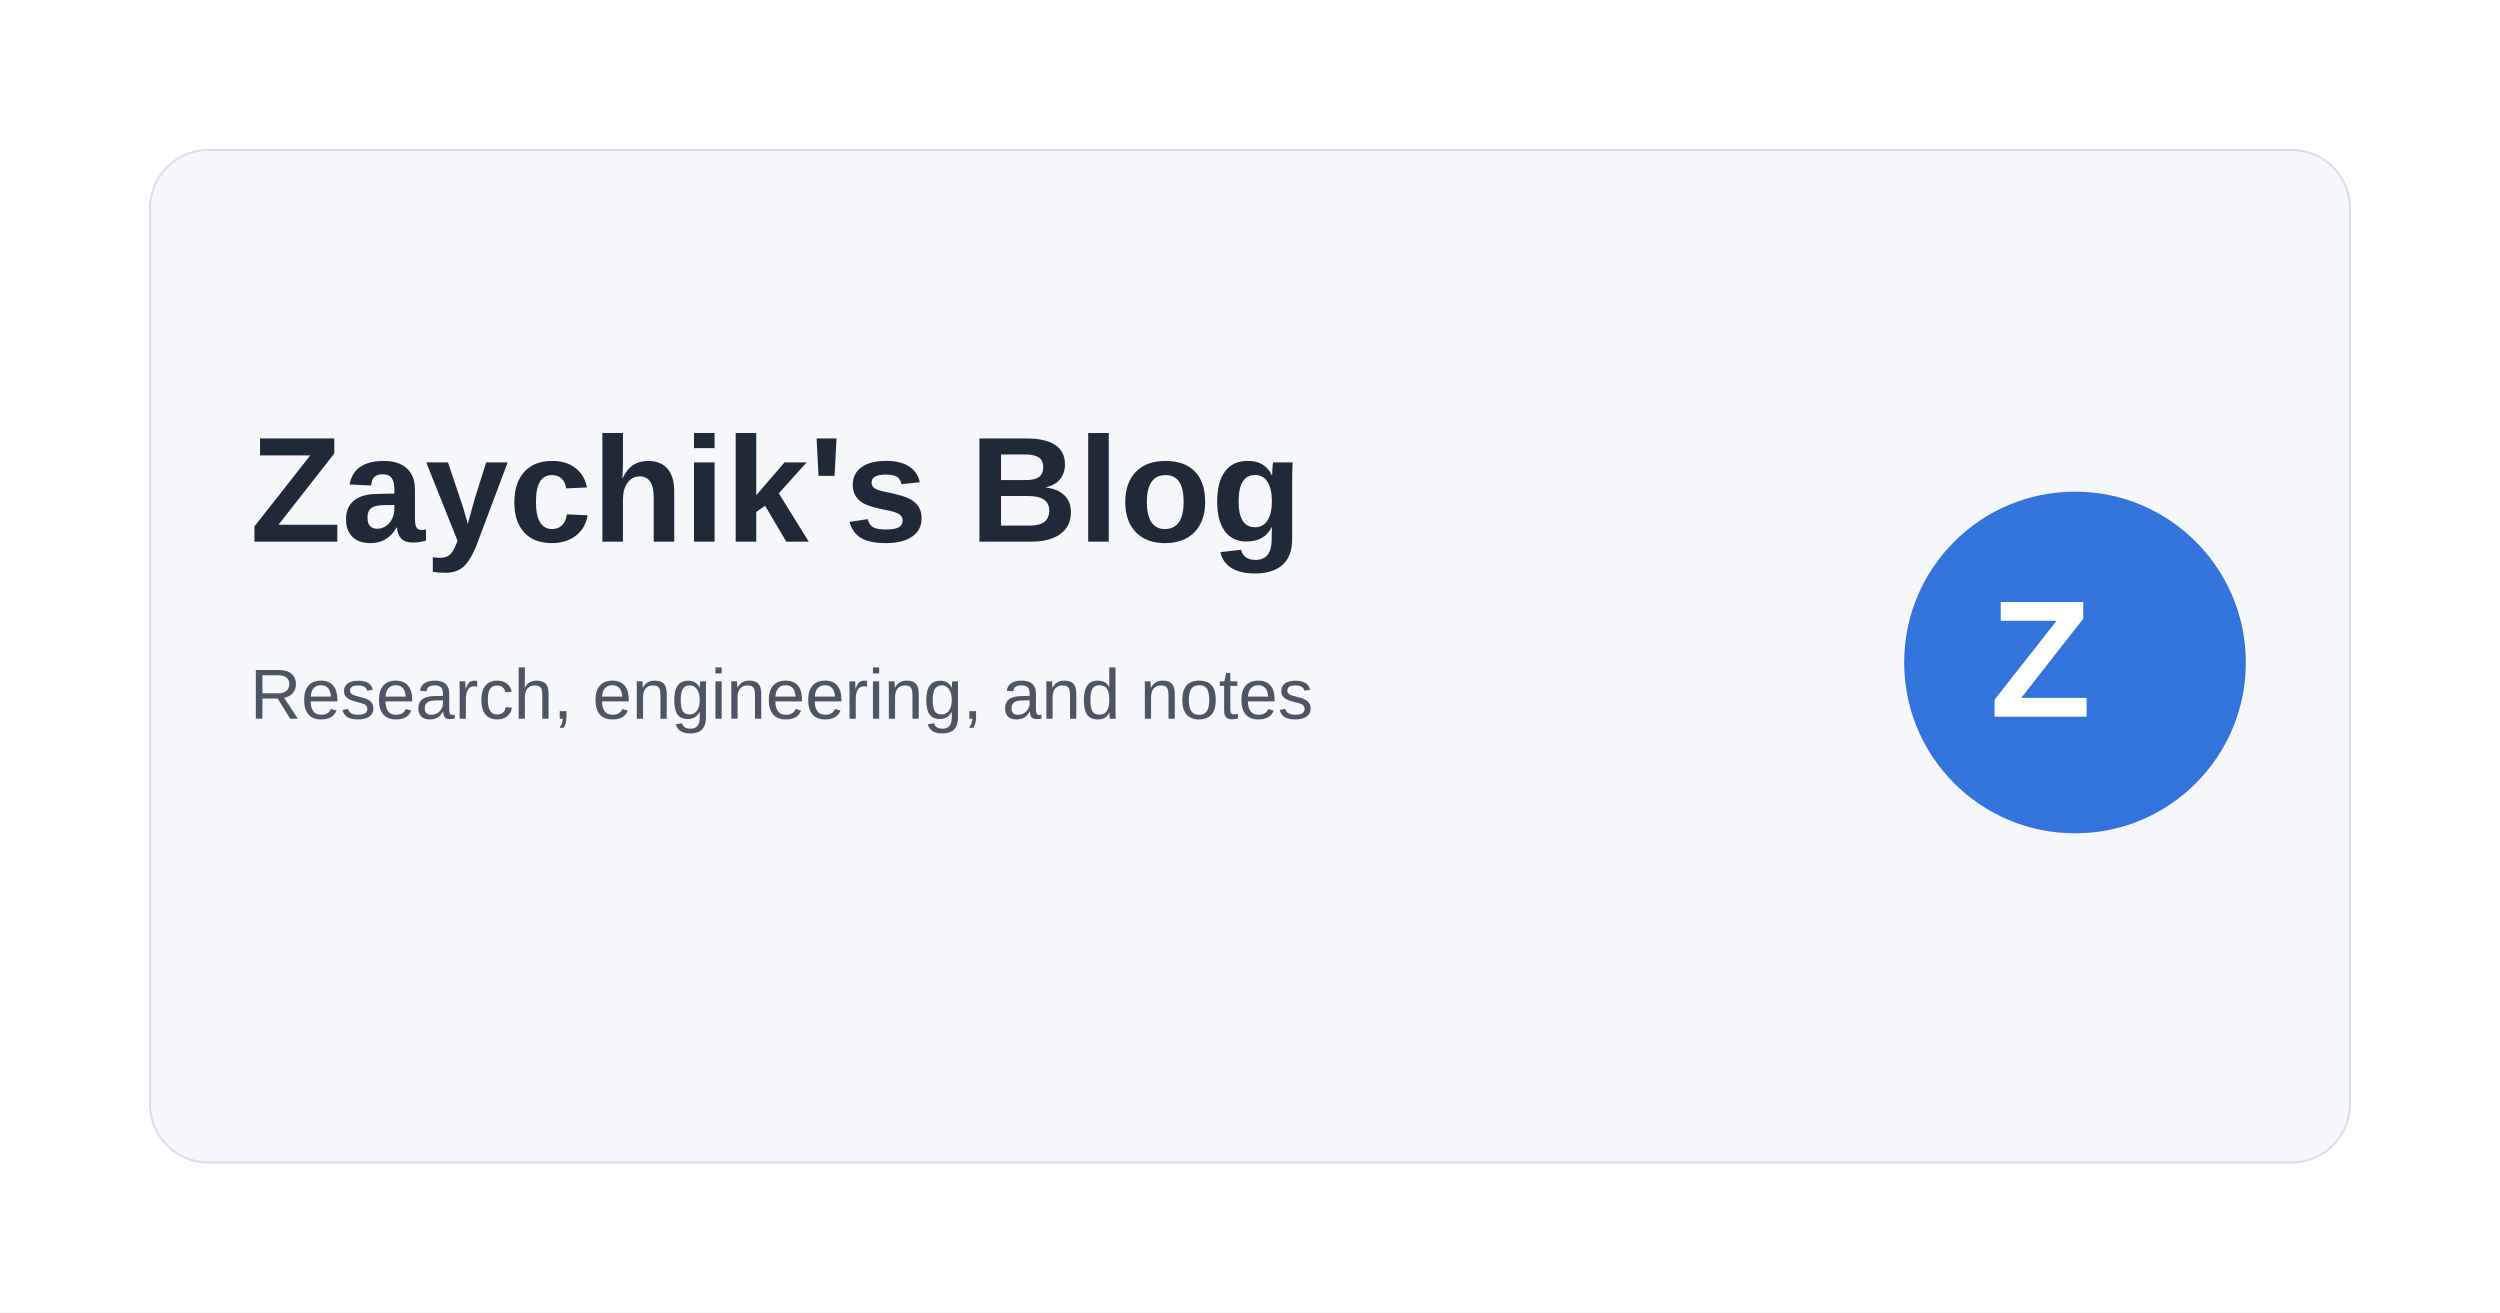
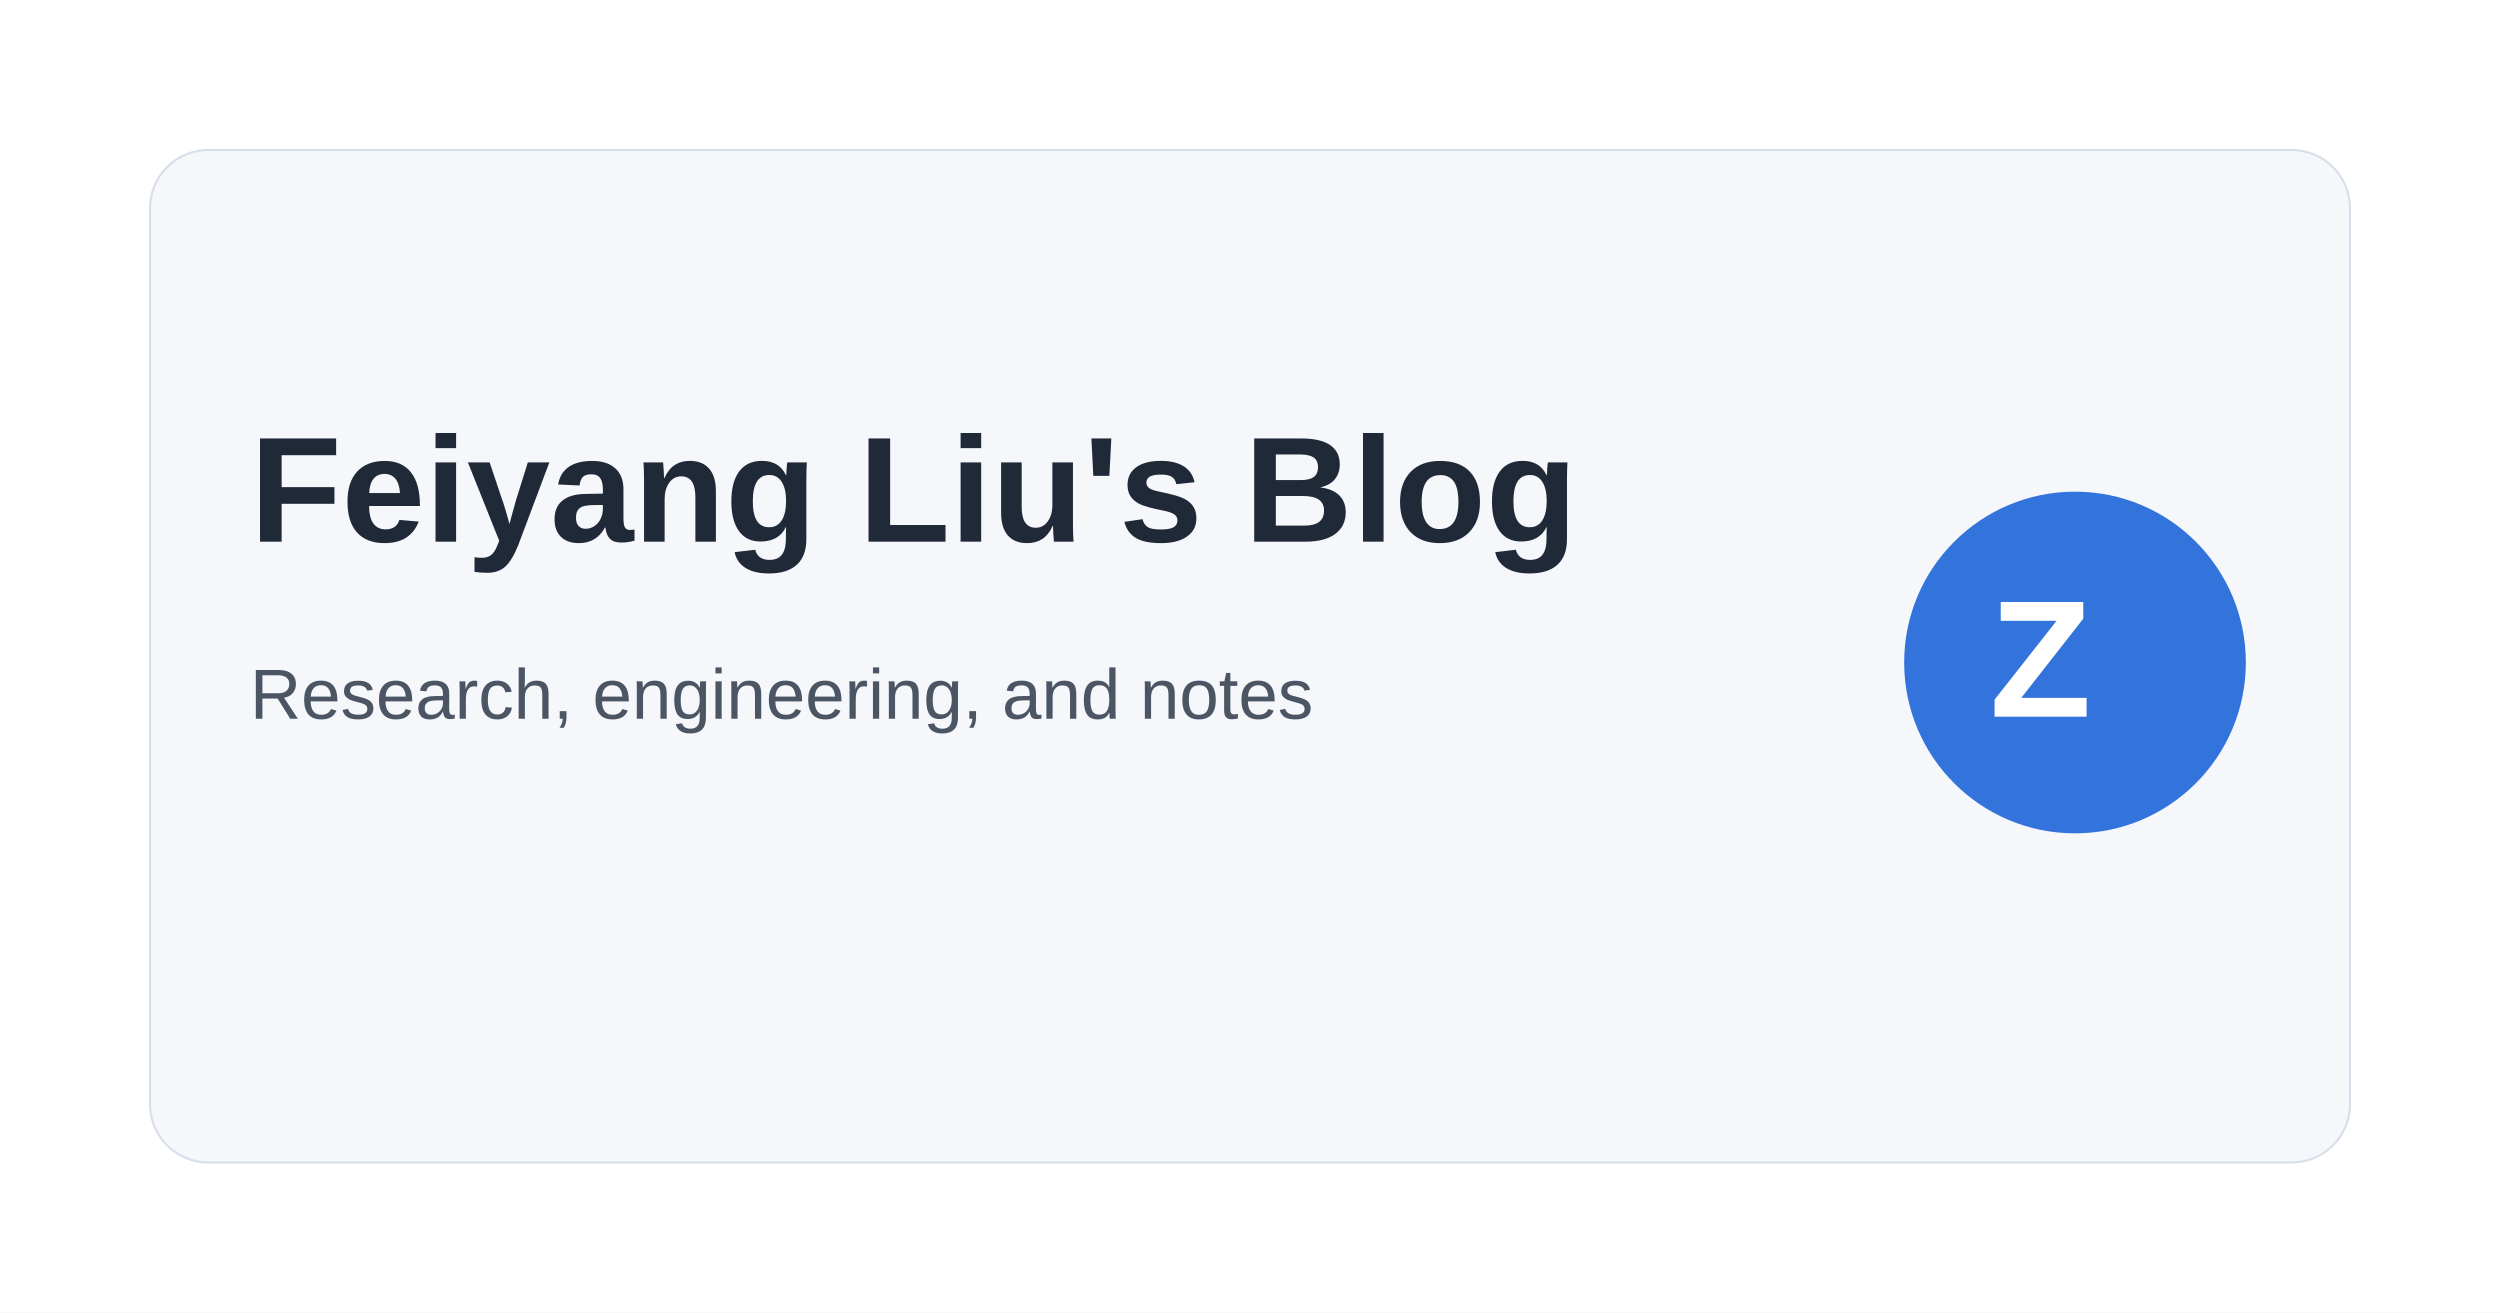
<svg xmlns="http://www.w3.org/2000/svg" width="1200" height="630" viewBox="0 0 1200 630">
  <rect width="1200" height="630" fill="#ffffff" />
  <rect x="72" y="72" width="1056" height="486" rx="28" fill="#f5f7fb" stroke="#d7deea" />
-   <text x="120" y="260" font-family="Arial, sans-serif" font-size="72" font-weight="700" fill="#1f2937">Zaychik's Blog</text>
+   <text x="120" y="260" font-family="Arial, sans-serif" font-size="72" font-weight="700" fill="#1f2937">Feiyang Liu's Blog</text>
  <text x="120" y="345" font-family="Arial, sans-serif" font-size="34" fill="#4b5563">Research, engineering, and notes</text>
  <circle cx="996" cy="318" r="82" fill="#3273dc" />
  <text x="955" y="344" font-family="Arial, sans-serif" font-size="80" font-weight="700" fill="#ffffff">Z</text>
</svg>
